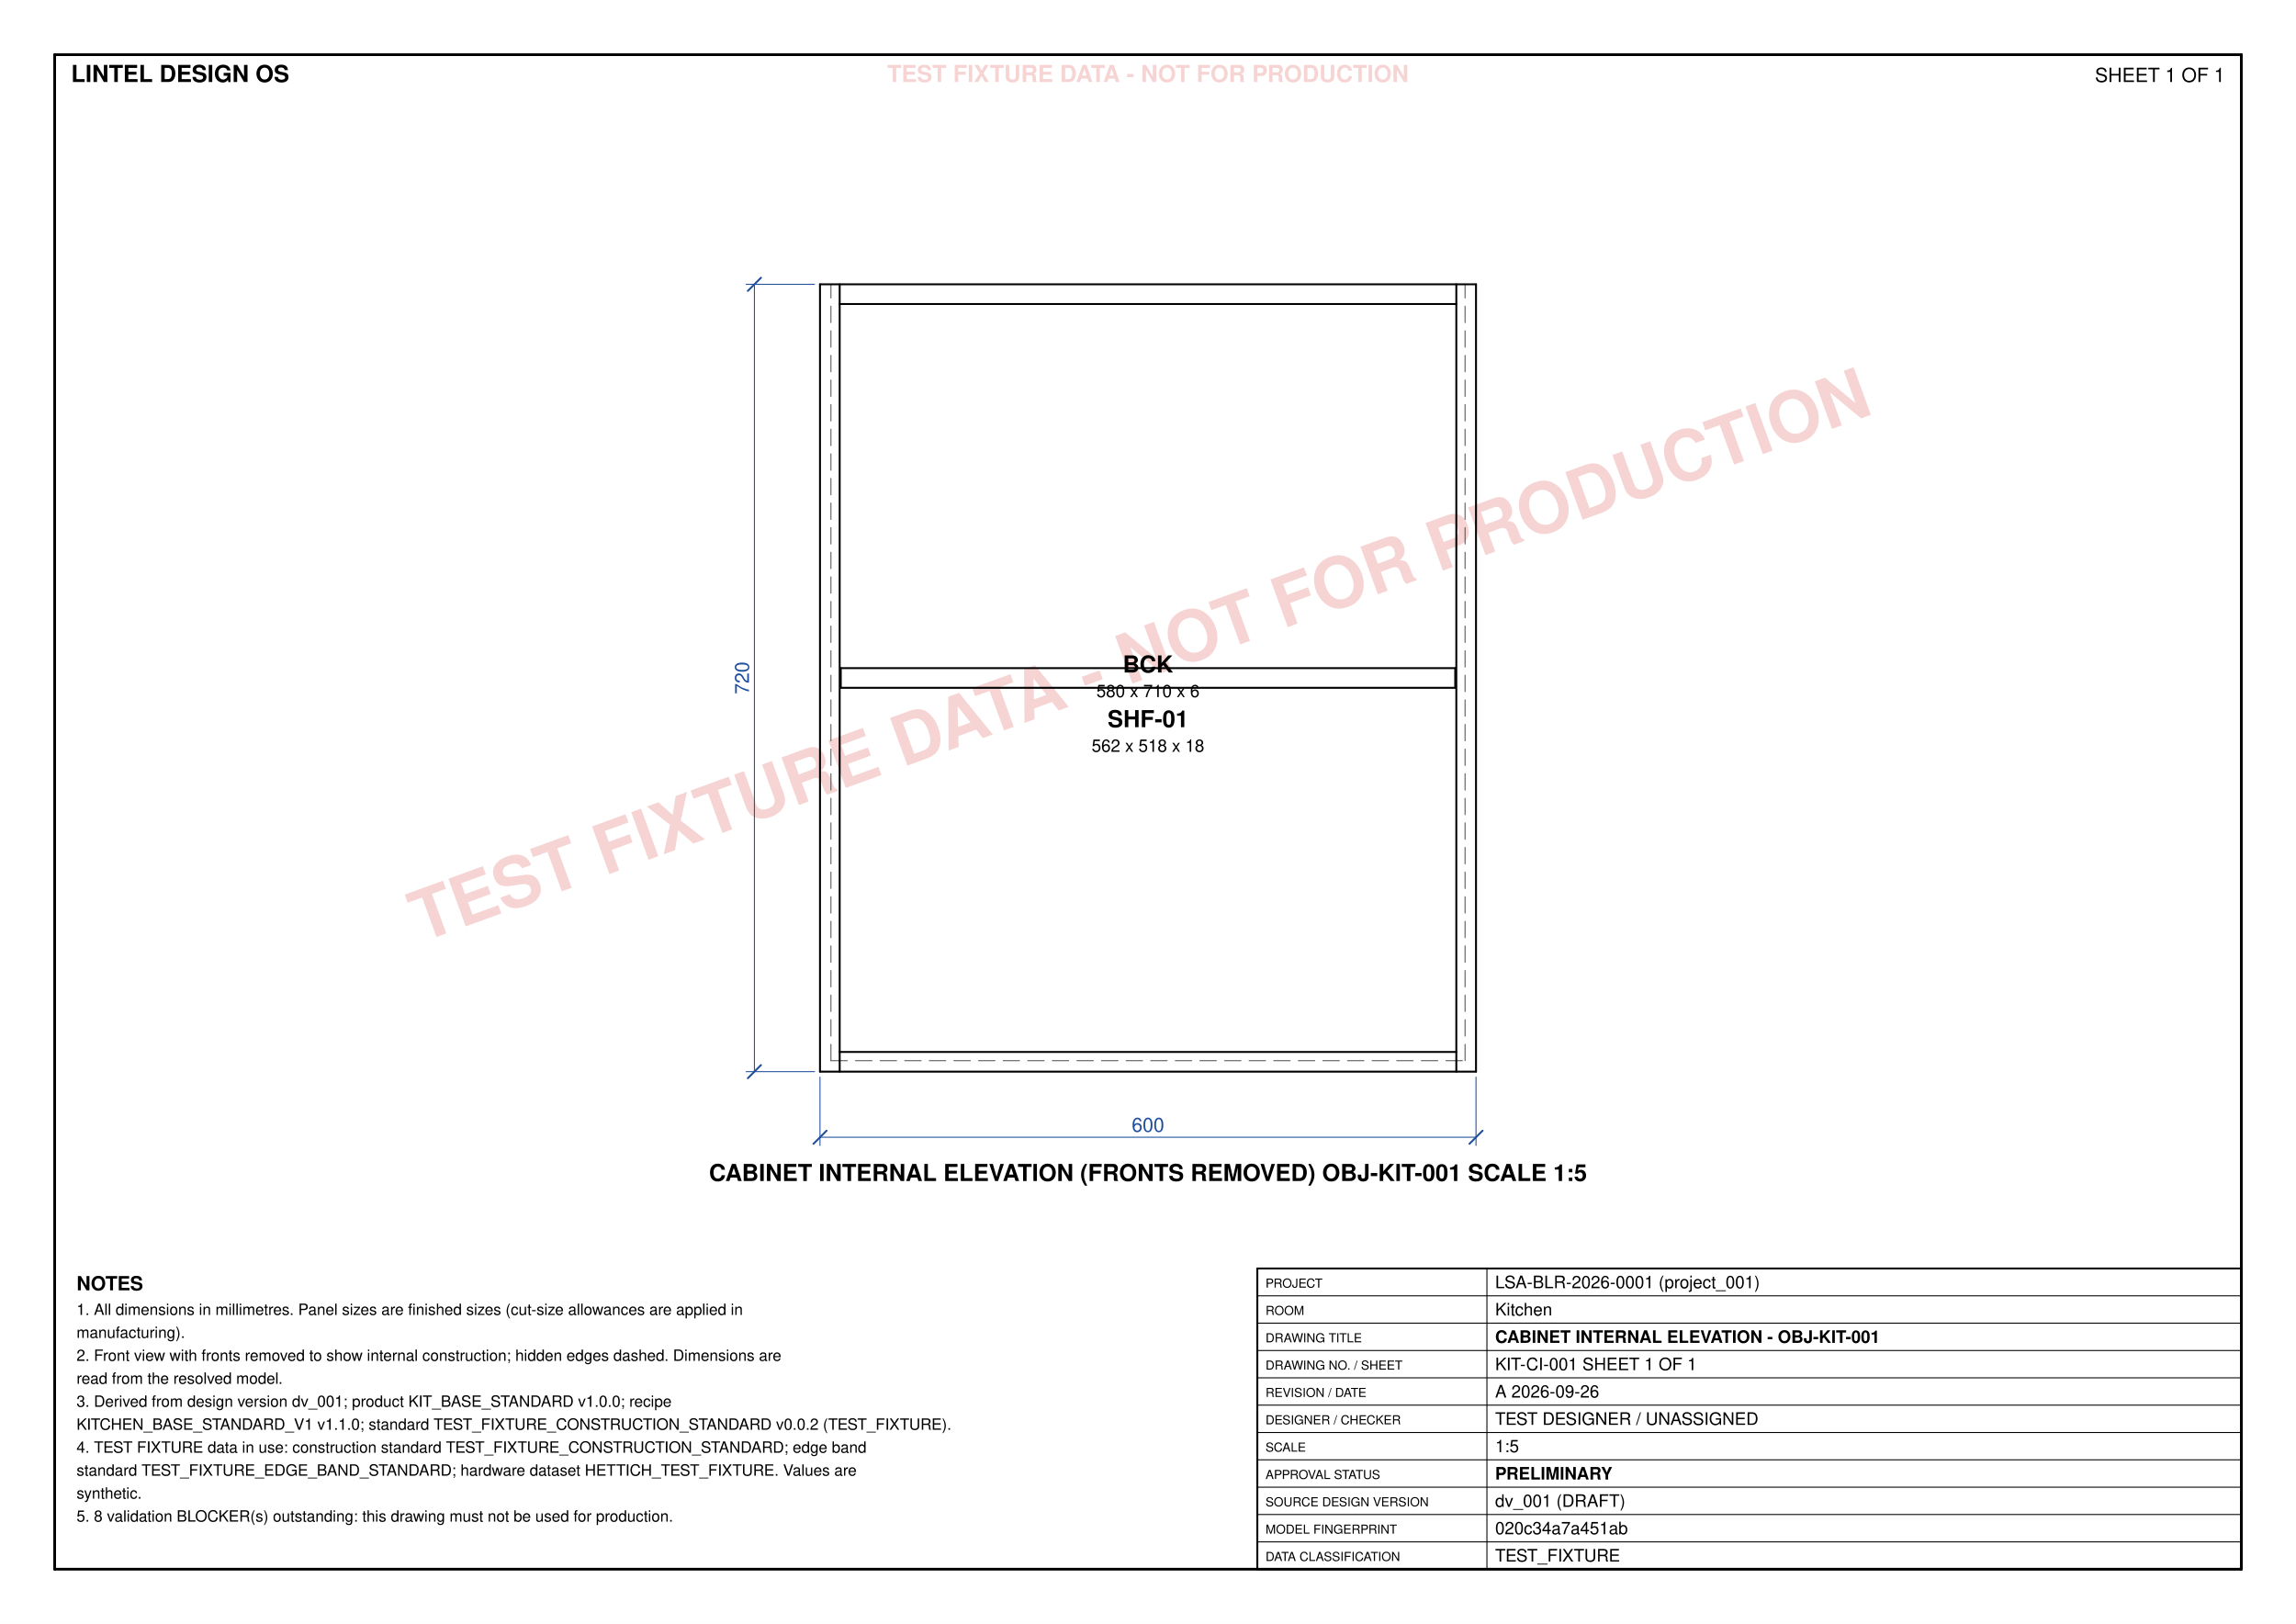
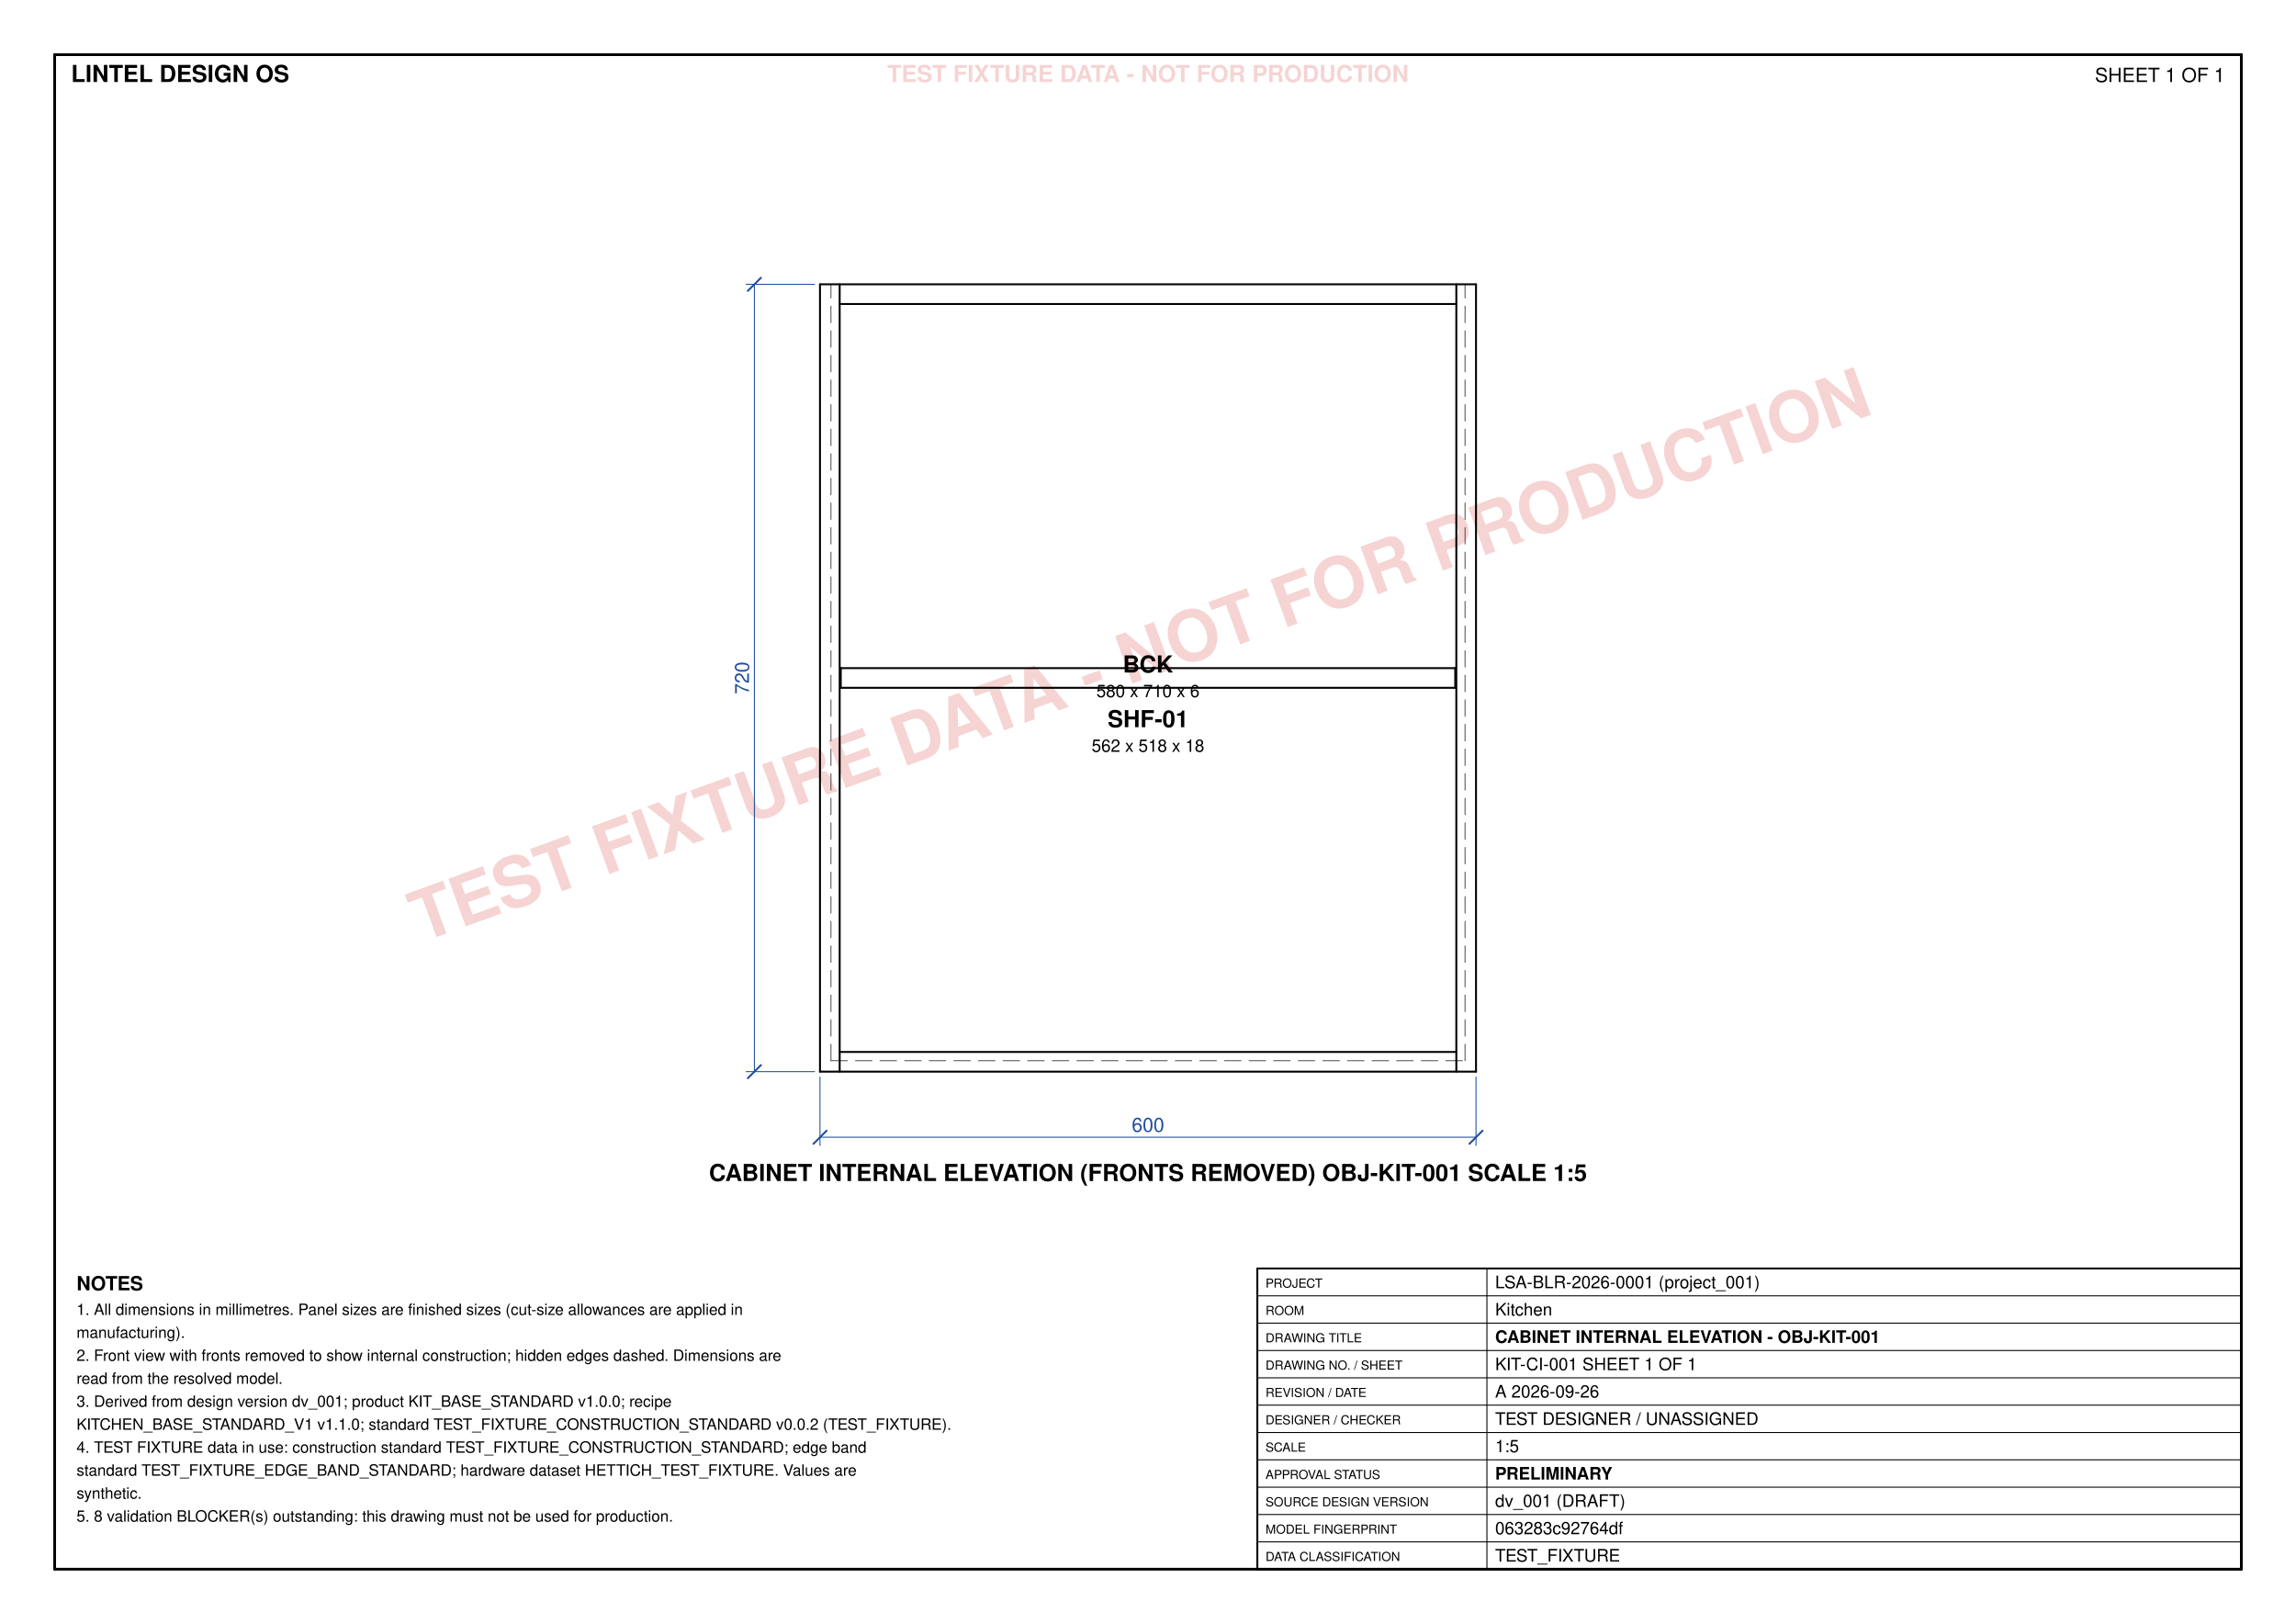
- <svg xmlns="http://www.w3.org/2000/svg" width="420mm" height="297mm" viewBox="0 0 420 297" data-drawing-id="DRW:dv_001:obj_001:CABINET_INTERNAL_ELEVATION:KIT-CI-001:RA" data-drawing-type="CABINET_INTERNAL_ELEVATION" data-status="PRELIMINARY" data-design-version="dv_001" data-model-fingerprint="020c34a7a451ab" data-classification="TEST_FIXTURE" data-content-hash="141b2c1d7141af" data-sheet="1/1">
+ <svg xmlns="http://www.w3.org/2000/svg" width="420mm" height="297mm" viewBox="0 0 420 297" data-drawing-id="DRW:dv_001:obj_001:CABINET_INTERNAL_ELEVATION:KIT-CI-001:RA" data-drawing-type="CABINET_INTERNAL_ELEVATION" data-status="PRELIMINARY" data-design-version="dv_001" data-model-fingerprint="063283c92764df" data-classification="TEST_FIXTURE" data-content-hash="14473fbdfe55e1" data-sheet="1/1">
  <rect x="0" y="0" width="420" height="297" fill="#ffffff" />
  <g id="WATERMARK" fill="#d9534f" stroke="#d9534f" opacity="0.25" font-family="Helvetica, Arial, sans-serif" stroke-linecap="round">
    <text stroke="none" x="210" y="124" font-size="12.714" text-anchor="middle" font-weight="bold" transform="rotate(-20 210 124)">TEST FIXTURE DATA - NOT FOR PRODUCTION</text>
    <text stroke="none" x="210" y="15" font-size="4.286" text-anchor="middle" font-weight="bold">TEST FIXTURE DATA - NOT FOR PRODUCTION</text>
  </g>
  <g id="BORDER" fill="#000000" stroke="#000000" font-family="Helvetica, Arial, sans-serif" stroke-linecap="round">
    <line fill="none" x1="10" y1="10" x2="410" y2="10" stroke-width="0.5" />
    <line fill="none" x1="410" y1="10" x2="410" y2="287" stroke-width="0.5" />
    <line fill="none" x1="410" y1="287" x2="10" y2="287" stroke-width="0.5" />
    <line fill="none" x1="10" y1="287" x2="10" y2="10" stroke-width="0.5" />
    <text stroke="none" x="13" y="15" font-size="4.286" text-anchor="start" font-weight="bold">LINTEL DESIGN OS</text>
    <text stroke="none" x="407" y="15" font-size="3.571" text-anchor="end">SHEET 1 OF 1</text>
  </g>
  <g id="HIDDEN" fill="#555555" stroke="#555555" font-family="Helvetica, Arial, sans-serif" stroke-linecap="round">
    <line fill="none" x1="152" y1="194" x2="268" y2="194" stroke-width="0.18" stroke-dasharray="3 1.5" />
    <line fill="none" x1="152" y1="194" x2="152" y2="52" stroke-width="0.18" stroke-dasharray="3 1.5" />
    <line fill="none" x1="268" y1="194" x2="268" y2="52" stroke-width="0.18" stroke-dasharray="3 1.5" />
  </g>
  <g id="VISIBLE" fill="#000000" stroke="#000000" font-family="Helvetica, Arial, sans-serif" stroke-linecap="round">
    <line fill="none" x1="150" y1="196" x2="270" y2="196" stroke-width="0.35" />
    <line fill="none" x1="153.6" y1="192.4" x2="266.4" y2="192.4" stroke-width="0.35" />
    <line fill="none" x1="153.8" y1="125.8" x2="266.2" y2="125.8" stroke-width="0.35" />
    <line fill="none" x1="153.8" y1="122.2" x2="266.2" y2="122.2" stroke-width="0.35" />
    <line fill="none" x1="153.6" y1="55.6" x2="266.4" y2="55.6" stroke-width="0.35" />
    <line fill="none" x1="150" y1="52" x2="270" y2="52" stroke-width="0.35" />
    <line fill="none" x1="150" y1="196" x2="150" y2="52" stroke-width="0.35" />
    <line fill="none" x1="153.6" y1="196" x2="153.6" y2="52" stroke-width="0.35" />
    <line fill="none" x1="153.8" y1="125.8" x2="153.8" y2="122.2" stroke-width="0.35" />
    <line fill="none" x1="266.2" y1="125.8" x2="266.2" y2="122.2" stroke-width="0.35" />
    <line fill="none" x1="266.4" y1="196" x2="266.4" y2="52" stroke-width="0.35" />
    <line fill="none" x1="270" y1="196" x2="270" y2="52" stroke-width="0.35" />
  </g>
  <g id="DIMENSION" fill="#1f4e9c" stroke="#1f4e9c" font-family="Helvetica, Arial, sans-serif" stroke-linecap="round">
    <line fill="none" x1="150" y1="197" x2="150" y2="209.5" stroke-width="0.18" />
    <line fill="none" x1="148.8" y1="209.2" x2="151.2" y2="206.8" stroke-width="0.35" />
    <line fill="none" x1="270" y1="197" x2="270" y2="209.5" stroke-width="0.18" />
    <line fill="none" x1="268.8" y1="209.2" x2="271.2" y2="206.8" stroke-width="0.35" />
    <line fill="none" x1="150" y1="208" x2="270" y2="208" stroke-width="0.18" />
    <text stroke="none" x="210" y="207" font-size="3.571" text-anchor="middle">600</text>
    <line fill="none" x1="149" y1="196" x2="136.5" y2="196" stroke-width="0.18" />
    <line fill="none" x1="136.8" y1="197.2" x2="139.2" y2="194.8" stroke-width="0.35" />
    <line fill="none" x1="149" y1="52" x2="136.5" y2="52" stroke-width="0.18" />
    <line fill="none" x1="136.8" y1="53.2" x2="139.2" y2="50.8" stroke-width="0.35" />
    <line fill="none" x1="138" y1="196" x2="138" y2="52" stroke-width="0.18" />
    <text stroke="none" x="137" y="124" font-size="3.571" text-anchor="middle" transform="rotate(-90 137 124)">720</text>
  </g>
  <g id="ANNOTATION" fill="#000000" stroke="#000000" font-family="Helvetica, Arial, sans-serif" stroke-linecap="round">
    <text stroke="none" x="210" y="123" font-size="4.286" text-anchor="middle" font-weight="bold">BCK</text>
    <text stroke="none" x="210" y="127.5" font-size="3.143" text-anchor="middle">580 x 710 x 6</text>
    <text stroke="none" x="210" y="133" font-size="4.286" text-anchor="middle" font-weight="bold">SHF-01</text>
    <text stroke="none" x="210" y="137.5" font-size="3.143" text-anchor="middle">562 x 518 x 18</text>
    <text stroke="none" x="210" y="216" font-size="4.286" text-anchor="middle" font-weight="bold">CABINET INTERNAL ELEVATION (FRONTS REMOVED)  OBJ-KIT-001  SCALE 1:5</text>
    <text stroke="none" x="14" y="236" font-size="3.571" text-anchor="start" font-weight="bold">NOTES</text>
    <text stroke="none" x="14" y="240.5" font-size="2.857" text-anchor="start">1. All dimensions in millimetres. Panel sizes are finished sizes (cut-size allowances are applied in</text>
    <text stroke="none" x="14" y="244.7" font-size="2.857" text-anchor="start">   manufacturing).</text>
    <text stroke="none" x="14" y="248.9" font-size="2.857" text-anchor="start">2. Front view with fronts removed to show internal construction; hidden edges dashed. Dimensions are</text>
    <text stroke="none" x="14" y="253.1" font-size="2.857" text-anchor="start">   read from the resolved model.</text>
    <text stroke="none" x="14" y="257.3" font-size="2.857" text-anchor="start">3. Derived from design version dv_001; product KIT_BASE_STANDARD v1.0.0; recipe</text>
    <text stroke="none" x="14" y="261.5" font-size="2.857" text-anchor="start">   KITCHEN_BASE_STANDARD_V1 v1.1.0; standard TEST_FIXTURE_CONSTRUCTION_STANDARD v0.0.2 (TEST_FIXTURE).</text>
    <text stroke="none" x="14" y="265.7" font-size="2.857" text-anchor="start">4. TEST FIXTURE data in use: construction standard TEST_FIXTURE_CONSTRUCTION_STANDARD; edge band</text>
    <text stroke="none" x="14" y="269.9" font-size="2.857" text-anchor="start">   standard TEST_FIXTURE_EDGE_BAND_STANDARD; hardware dataset HETTICH_TEST_FIXTURE. Values are</text>
    <text stroke="none" x="14" y="274.1" font-size="2.857" text-anchor="start">   synthetic.</text>
    <text stroke="none" x="14" y="278.3" font-size="2.857" text-anchor="start">5. 8 validation BLOCKER(s) outstanding: this drawing must not be used for production.</text>
  </g>
  <g id="TITLE_BLOCK" fill="#000000" stroke="#000000" font-family="Helvetica, Arial, sans-serif" stroke-linecap="round">
    <line fill="none" x1="230" y1="232" x2="410" y2="232" stroke-width="0.35" />
    <line fill="none" x1="410" y1="232" x2="410" y2="287" stroke-width="0.35" />
    <line fill="none" x1="410" y1="287" x2="230" y2="287" stroke-width="0.35" />
    <line fill="none" x1="230" y1="287" x2="230" y2="232" stroke-width="0.35" />
    <line fill="none" x1="272" y1="232" x2="272" y2="287" stroke-width="0.18" />
    <text stroke="none" x="231.5" y="235.5" font-size="2.286" text-anchor="start">PROJECT</text>
    <text stroke="none" x="273.5" y="235.6" font-size="3.143" text-anchor="start">LSA-BLR-2026-0001 (project_001)</text>
    <line fill="none" x1="230" y1="237" x2="410" y2="237" stroke-width="0.18" />
    <text stroke="none" x="231.5" y="240.5" font-size="2.286" text-anchor="start">ROOM</text>
    <text stroke="none" x="273.5" y="240.6" font-size="3.143" text-anchor="start">Kitchen</text>
    <line fill="none" x1="230" y1="242" x2="410" y2="242" stroke-width="0.18" />
    <text stroke="none" x="231.5" y="245.5" font-size="2.286" text-anchor="start">DRAWING TITLE</text>
    <text stroke="none" x="273.5" y="245.6" font-size="3.143" text-anchor="start" font-weight="bold">CABINET INTERNAL ELEVATION - OBJ-KIT-001</text>
    <line fill="none" x1="230" y1="247" x2="410" y2="247" stroke-width="0.18" />
    <text stroke="none" x="231.5" y="250.5" font-size="2.286" text-anchor="start">DRAWING NO. / SHEET</text>
    <text stroke="none" x="273.5" y="250.6" font-size="3.143" text-anchor="start">KIT-CI-001   SHEET 1 OF 1</text>
    <line fill="none" x1="230" y1="252" x2="410" y2="252" stroke-width="0.18" />
    <text stroke="none" x="231.5" y="255.5" font-size="2.286" text-anchor="start">REVISION / DATE</text>
    <text stroke="none" x="273.5" y="255.6" font-size="3.143" text-anchor="start">A   2026-09-26</text>
    <line fill="none" x1="230" y1="257" x2="410" y2="257" stroke-width="0.18" />
    <text stroke="none" x="231.5" y="260.5" font-size="2.286" text-anchor="start">DESIGNER / CHECKER</text>
    <text stroke="none" x="273.5" y="260.6" font-size="3.143" text-anchor="start">TEST DESIGNER / UNASSIGNED</text>
    <line fill="none" x1="230" y1="262" x2="410" y2="262" stroke-width="0.18" />
    <text stroke="none" x="231.5" y="265.5" font-size="2.286" text-anchor="start">SCALE</text>
    <text stroke="none" x="273.5" y="265.6" font-size="3.143" text-anchor="start">1:5</text>
    <line fill="none" x1="230" y1="267" x2="410" y2="267" stroke-width="0.18" />
    <text stroke="none" x="231.5" y="270.5" font-size="2.286" text-anchor="start">APPROVAL STATUS</text>
    <text stroke="none" x="273.5" y="270.6" font-size="3.143" text-anchor="start" font-weight="bold">PRELIMINARY</text>
    <line fill="none" x1="230" y1="272" x2="410" y2="272" stroke-width="0.18" />
    <text stroke="none" x="231.5" y="275.5" font-size="2.286" text-anchor="start">SOURCE DESIGN VERSION</text>
    <text stroke="none" x="273.5" y="275.6" font-size="3.143" text-anchor="start">dv_001 (DRAFT)</text>
    <line fill="none" x1="230" y1="277" x2="410" y2="277" stroke-width="0.18" />
    <text stroke="none" x="231.5" y="280.5" font-size="2.286" text-anchor="start">MODEL FINGERPRINT</text>
-     <text stroke="none" x="273.5" y="280.6" font-size="3.143" text-anchor="start">020c34a7a451ab</text>
+     <text stroke="none" x="273.5" y="280.6" font-size="3.143" text-anchor="start">063283c92764df</text>
    <line fill="none" x1="230" y1="282" x2="410" y2="282" stroke-width="0.18" />
    <text stroke="none" x="231.5" y="285.5" font-size="2.286" text-anchor="start">DATA CLASSIFICATION</text>
    <text stroke="none" x="273.5" y="285.6" font-size="3.143" text-anchor="start">TEST_FIXTURE</text>
  </g>
</svg>
